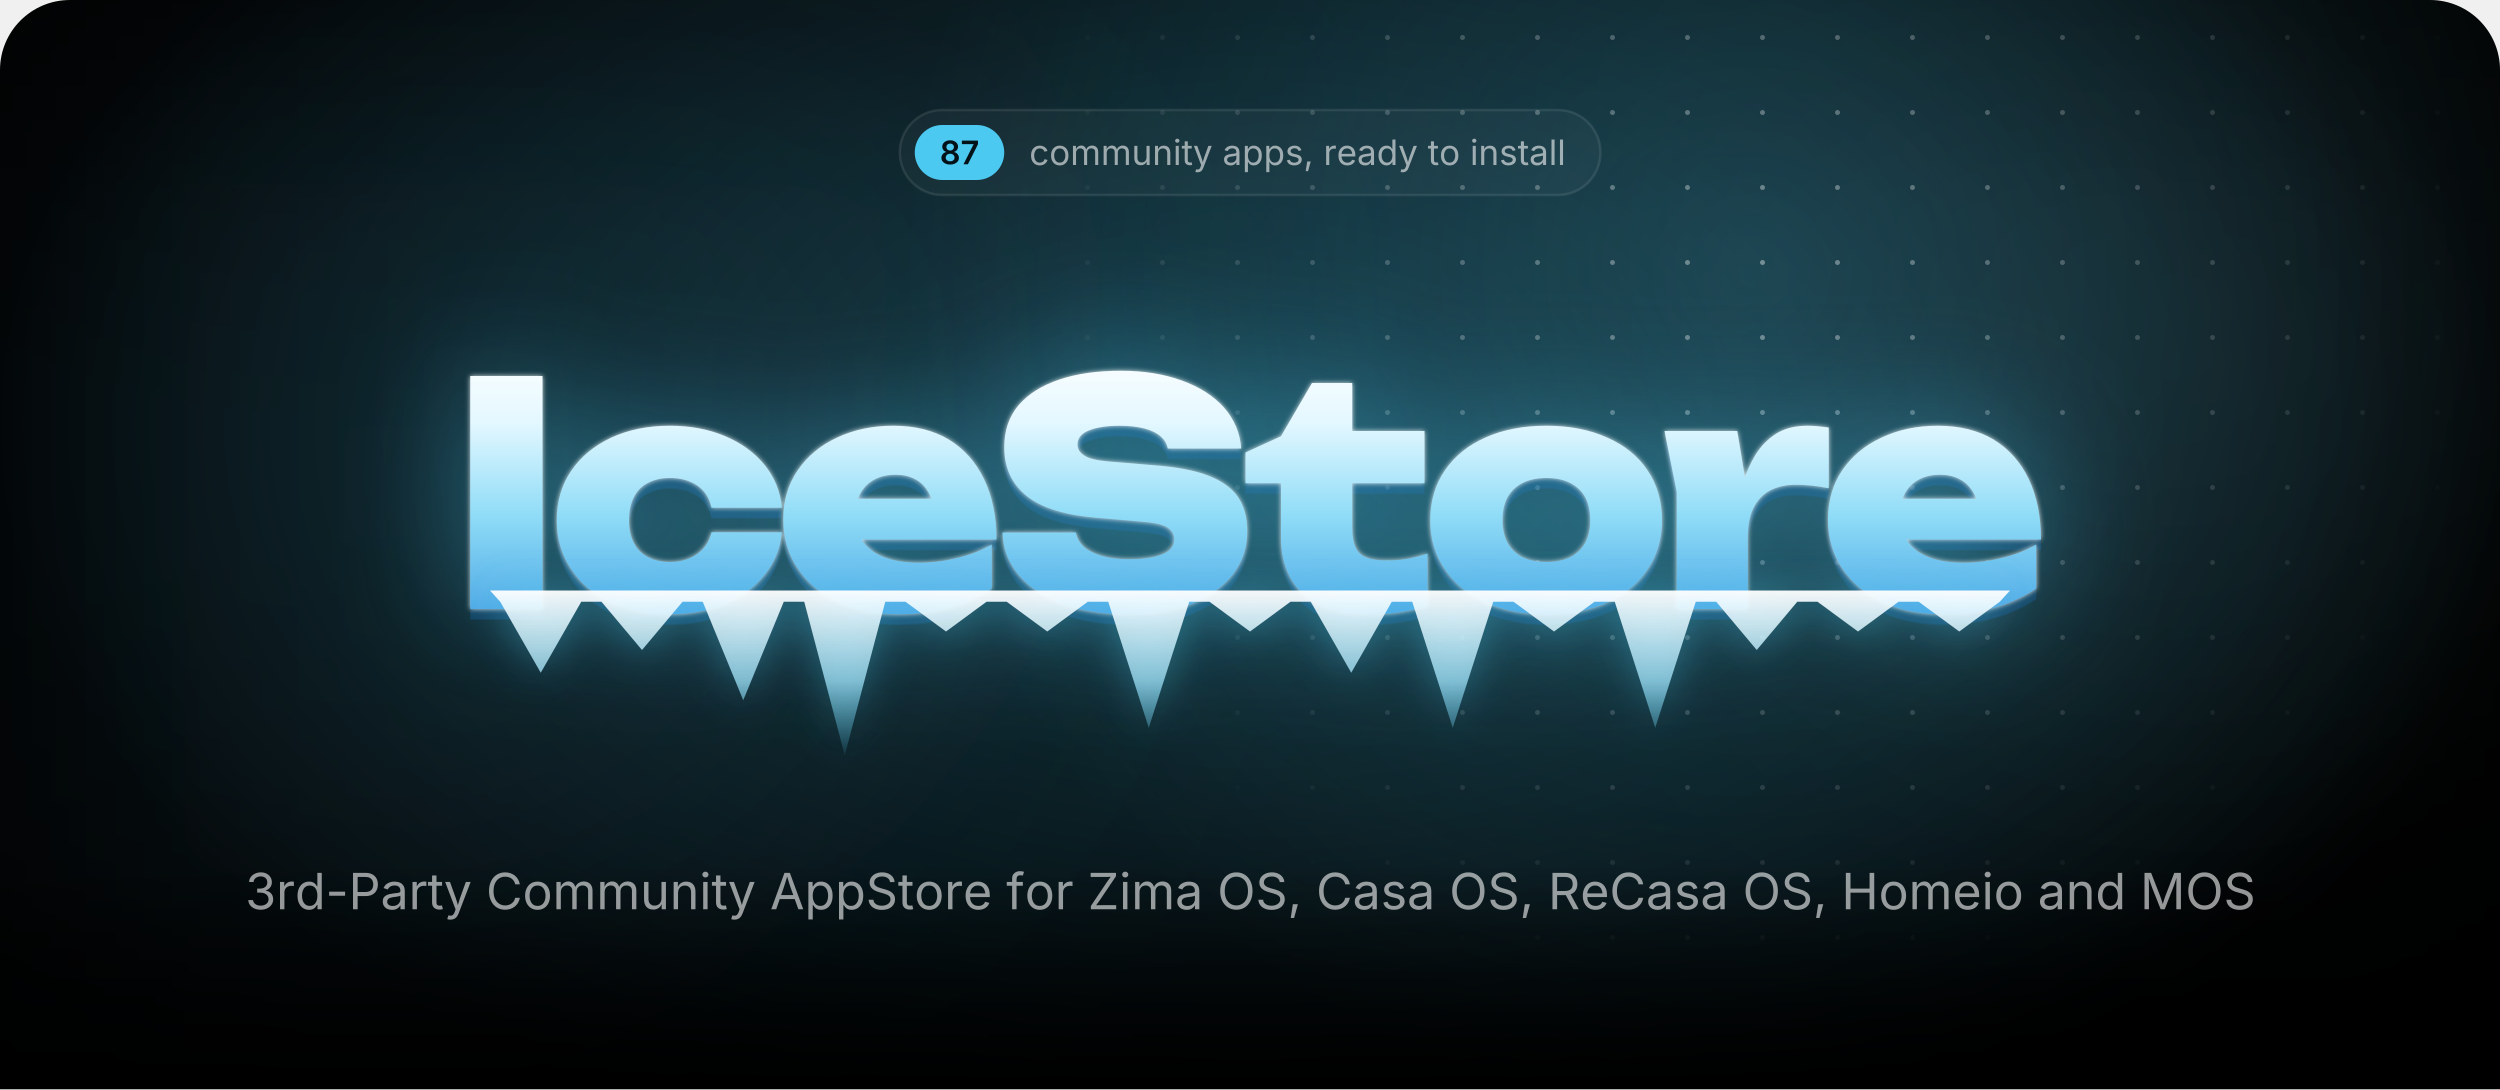
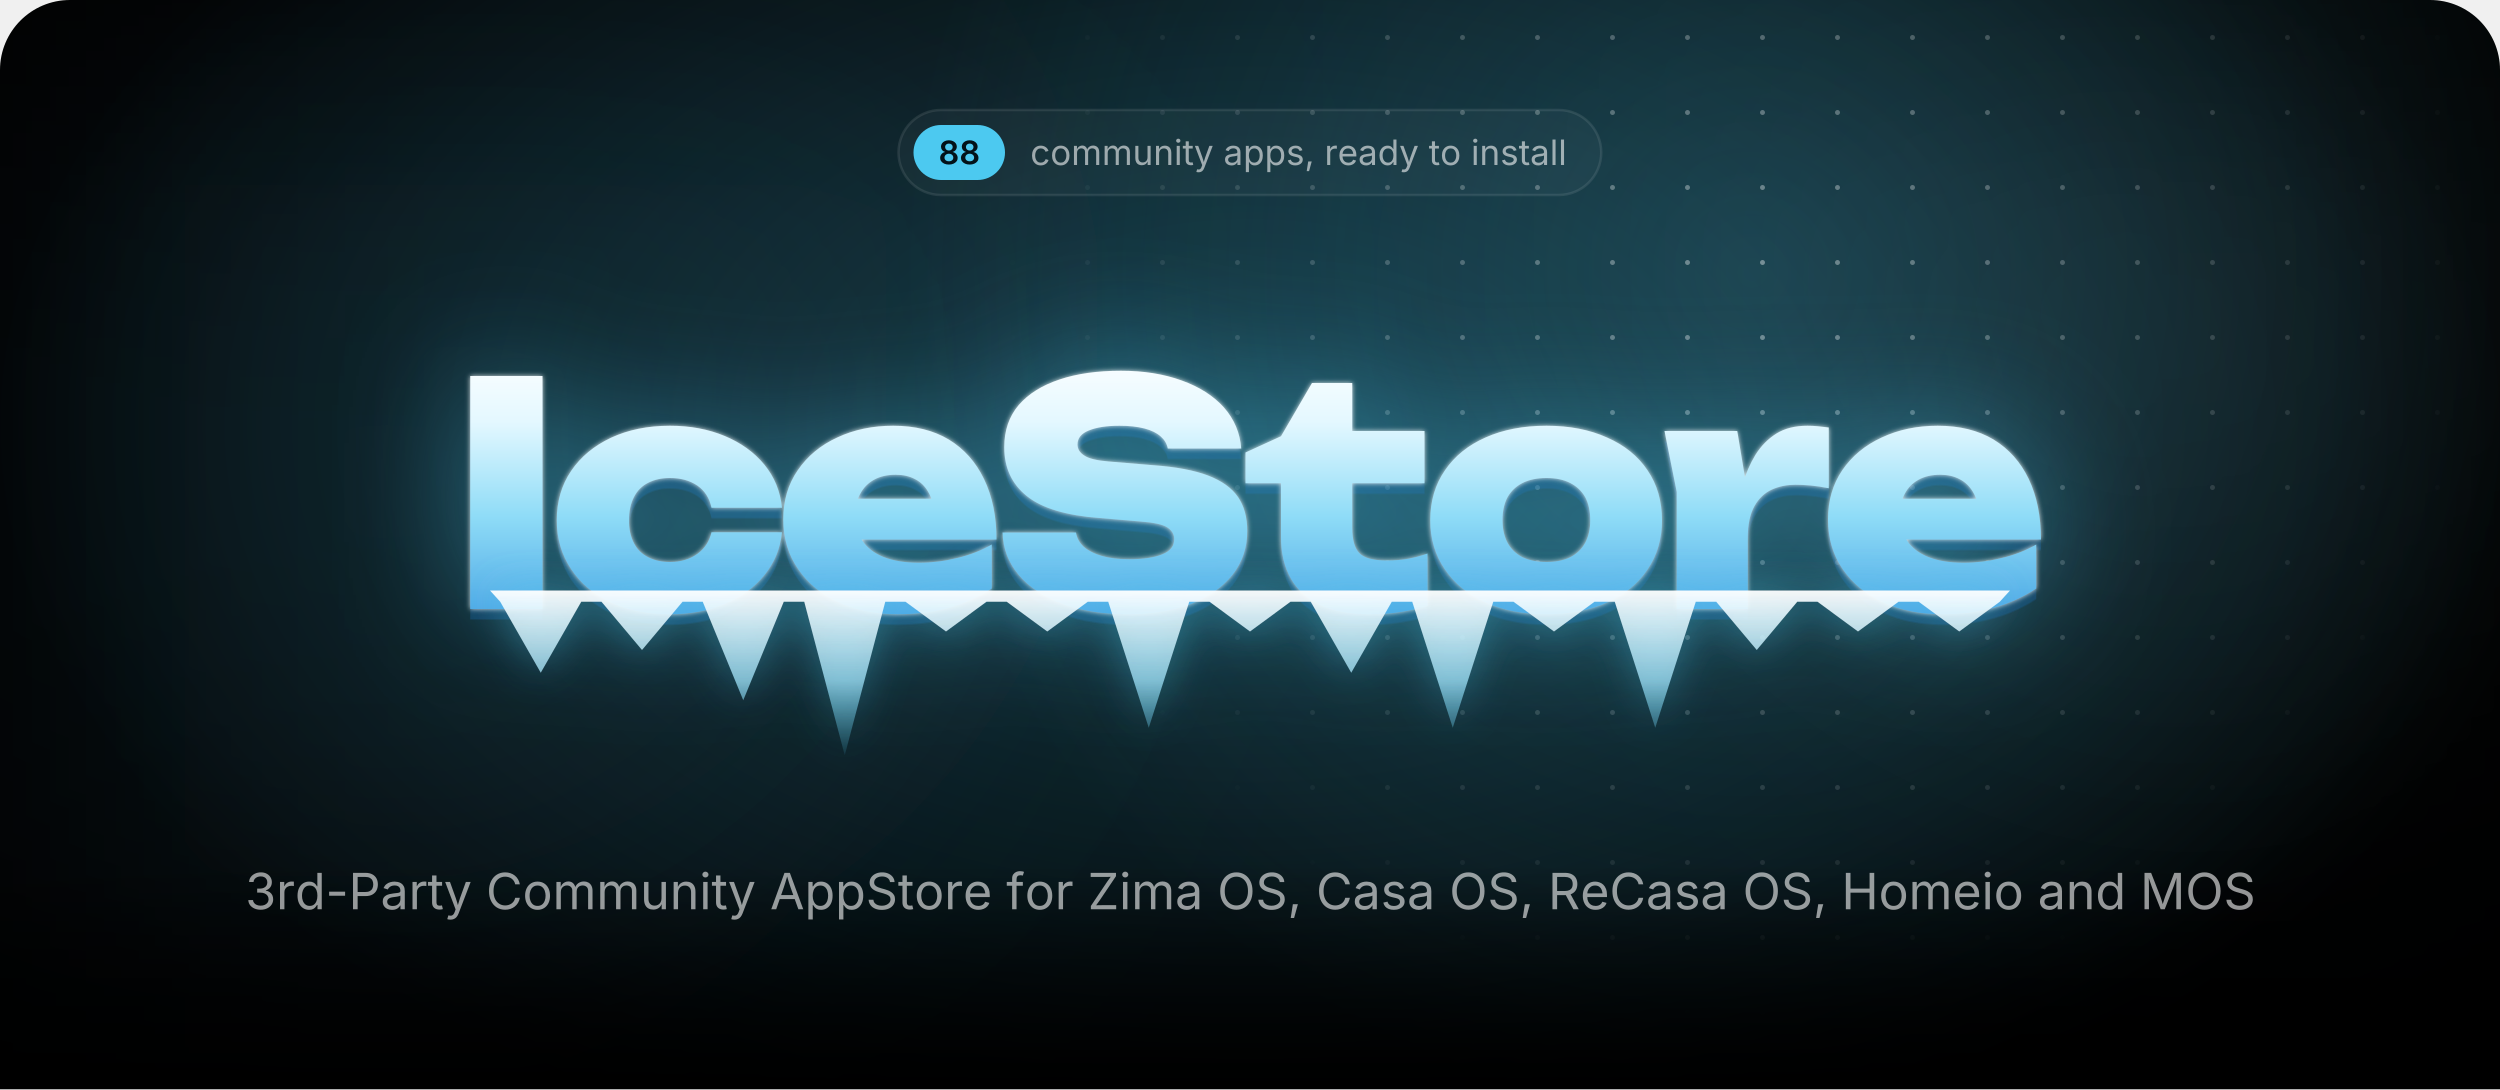
<svg xmlns="http://www.w3.org/2000/svg" width="1000" height="435.7" viewBox="0 0 1000 435.7">
  <style>.blob{transform-box:fill-box;transform-origin:center;animation:drift 22s ease-in-out infinite alternate}.blob+.blob{animation-duration:28s;animation-direction:alternate-reverse}@keyframes drift{to{transform:translate(180px,60px) scale(1.2)}}.spot{animation:spot 18s ease-in-out infinite alternate}@keyframes spot{to{transform:translate(-420px,40px)}}.gl{animation:gl 6s ease-in-out infinite}@keyframes gl{0%,35%{transform:translateX(0)}70%,100%{transform:translateX(1741px)}}.sp{transform-box:fill-box;transform-origin:center;opacity:0;animation:tw 3.2s ease-in-out infinite}@keyframes tw{0%,100%{opacity:0;transform:scale(.3) rotate(0)}50%{opacity:1;transform:scale(1) rotate(45deg)}}@media(prefers-reduced-motion:reduce){*{animation:none!important}}</style>
  <defs>
    <path id="semi.1351" d="M655 -20Q494 -20 369 34Q244 89 174 184Q103 278 103 399Q103 492 144 571Q185 650 256 703Q326 756 414 771V780Q299 806 228 898Q157 991 157 1111Q157 1226 222 1316Q286 1406 398 1458Q511 1510 655 1510Q798 1510 910 1458Q1023 1406 1088 1316Q1153 1226 1153 1111Q1153 991 1082 898Q1010 806 897 780V771Q984 756 1054 703Q1125 650 1166 571Q1208 492 1208 399Q1208 278 1137 184Q1066 89 941 34Q816 -20 655 -20ZM655 186Q739 186 801 215Q863 244 898 296Q932 349 932 418Q932 490 896 544Q860 599 798 631Q735 663 655 663Q575 663 512 632Q449 600 413 545Q377 490 377 418Q377 349 411 297Q445 245 508 216Q571 186 655 186ZM655 865Q724 865 777 893Q830 921 861 970Q892 1020 892 1085Q892 1150 862 1198Q832 1246 778 1273Q725 1300 655 1300Q584 1300 530 1273Q477 1246 448 1198Q418 1150 418 1085Q418 1020 448 970Q478 921 532 893Q586 865 655 865Z" />
-     <path id="semi.1350" d="M185 0 819 1256V1266H83V1490H1097V1260L463 0Z" />
    <path id="regular.586" d="M613 -24Q461 -24 346 48Q232 120 168 250Q104 380 104 552Q104 727 168 858Q232 988 346 1060Q461 1132 613 1132Q694 1132 766 1111Q838 1090 898 1050Q957 1011 1000 954Q1043 896 1066 823L893 774Q881 817 856 853Q831 889 796 916Q760 942 714 956Q668 971 613 971Q501 971 429 912Q357 854 322 759Q287 664 287 552Q287 442 322 348Q357 253 429 195Q501 137 613 137Q669 137 716 152Q763 167 800 194Q836 222 861 260Q886 298 898 343L1070 294Q1048 219 1004 160Q961 102 901 60Q841 19 768 -2Q695 -24 613 -24Z" />
    <path id="regular.790" d="M613 -24Q461 -24 346 48Q232 120 168 250Q104 380 104 552Q104 727 168 858Q232 988 346 1060Q461 1132 613 1132Q766 1132 881 1060Q996 988 1060 858Q1124 727 1124 552Q1124 380 1060 250Q996 120 881 48Q766 -24 613 -24ZM613 137Q726 137 799 195Q872 253 907 348Q942 442 942 552Q942 663 907 758Q872 854 799 912Q726 971 613 971Q501 971 429 912Q357 854 322 759Q287 664 287 552Q287 442 322 348Q357 253 429 195Q501 137 613 137Z" />
    <path id="regular.766" d="M158 0V1118H333L334 868H320Q343 959 392 1018Q442 1078 508 1108Q575 1138 647 1138Q769 1138 844 1063Q920 988 942 866H918Q938 950 991 1011Q1044 1072 1120 1105Q1195 1138 1284 1138Q1381 1138 1461 1096Q1541 1054 1588 969Q1636 884 1636 754V0H1456V749Q1456 870 1388 922Q1320 974 1230 974Q1155 974 1100 942Q1046 911 1016 856Q987 801 987 730V0H807V767Q807 860 745 917Q683 974 588 974Q523 974 466 944Q408 913 373 853Q338 793 338 704V0Z" />
    <path id="regular.915" d="M537 -14Q424 -14 338 32Q253 79 206 173Q158 267 158 408V1118H338V423Q338 294 406 221Q474 148 591 148Q671 148 734 183Q798 218 835 286Q872 353 872 448V1118H1053V0H879V271H903Q851 114 756 50Q660 -14 537 -14Z" />
    <path id="regular.773" d="M338 670V0H158V1118H331L332 847H307Q358 1002 452 1067Q547 1132 674 1132Q787 1132 872 1086Q957 1039 1004 946Q1052 852 1052 710V0H872V695Q872 824 804 897Q737 970 620 970Q540 970 476 935Q412 900 375 833Q338 766 338 670Z" />
    <path id="regular.689" d="M158 0V1118H338V0ZM249 1301Q198 1301 161 1336Q124 1371 124 1420Q124 1470 161 1504Q198 1539 249 1539Q301 1539 338 1504Q375 1470 375 1420Q375 1371 338 1336Q301 1301 249 1301Z" />
    <path id="regular.889" d="M598 1118V964H20V1118ZM188 1384H368V290Q368 215 398 180Q429 146 500 146Q517 146 544 150Q570 154 592 158L629 6Q601 -4 566 -9Q530 -14 495 -14Q350 -14 269 62Q188 139 188 276Z" />
    <path id="regular.998" d="M140 -405 186 -249 205 -254Q260 -268 305 -262Q350 -255 386 -217Q422 -179 449 -99L481 -6L54 1118H251L489 455Q527 351 553 249Q579 147 608 51H542Q571 147 598 250Q624 352 661 455L901 1118H1097L606 -167Q572 -256 524 -314Q477 -371 414 -398Q351 -426 272 -426Q224 -426 189 -419Q154 -412 140 -405Z" />
    <path id="regular.507" d="M471 -26Q365 -26 278 14Q192 54 141 131Q90 208 90 318Q90 414 128 474Q166 534 230 568Q293 603 370 620Q447 637 525 647Q625 660 688 667Q751 674 782 691Q812 708 812 749V755Q812 825 786 874Q760 922 708 948Q656 974 578 974Q498 974 441 949Q384 924 348 886Q313 849 295 810L122 867Q165 969 238 1026Q311 1084 399 1108Q487 1132 573 1132Q629 1132 700 1118Q772 1105 838 1065Q905 1025 948 946Q992 868 992 737V0H815V152H803Q784 113 742 72Q700 30 633 2Q566 -26 471 -26ZM502 133Q602 133 671 172Q740 211 776 274Q812 336 812 404V559Q801 546 764 536Q727 525 680 517Q632 509 588 504Q543 498 517 495Q452 487 396 468Q339 448 305 410Q271 373 271 309Q271 251 301 212Q331 173 383 153Q435 133 502 133Z" />
    <path id="regular.843" d="M158 -418V1118H332V939H352Q371 969 405 1014Q439 1060 503 1096Q567 1132 676 1132Q816 1132 922 1062Q1029 992 1090 862Q1150 733 1150 556Q1150 378 1090 248Q1030 118 924 47Q817 -24 677 -24Q571 -24 506 12Q441 49 406 96Q371 142 352 173H338V-418ZM650 137Q755 137 826 194Q896 250 932 346Q967 441 967 558Q967 674 932 768Q897 861 826 916Q756 971 650 971Q547 971 477 919Q407 867 372 774Q336 682 336 558Q336 434 372 339Q408 244 478 190Q549 137 650 137Z" />
    <path id="regular.871" d="M538 -24Q423 -24 334 10Q244 43 186 109Q128 175 108 271L279 312Q303 220 370 177Q436 134 536 134Q653 134 722 184Q792 234 792 303Q792 361 752 400Q711 438 628 457L442 501Q290 537 216 612Q142 688 142 806Q142 902 196 976Q250 1049 344 1090Q437 1132 556 1132Q671 1132 752 1098Q832 1063 882 1002Q933 942 958 863L795 821Q772 881 718 930Q665 979 557 979Q457 979 390 933Q324 887 324 817Q324 755 369 718Q414 680 512 657L681 617Q833 581 906 506Q979 430 979 315Q979 217 924 140Q868 64 768 20Q669 -24 538 -24Z" />
    <path id="regular.1501" d="M128 -359 216 208H422L266 -359Z" />
    <path id="regular.852" d="M158 0V1118H332V946H344Q375 1031 454 1082Q534 1134 634 1134Q654 1134 682 1133Q709 1132 725 1131V950Q717 952 685 956Q653 960 617 960Q537 960 474 926Q410 893 374 834Q338 776 338 700V0Z" />
    <path id="regular.614" d="M628 -24Q466 -24 348 48Q231 120 168 249Q104 378 104 550Q104 722 166 853Q228 984 342 1058Q455 1132 607 1132Q696 1132 782 1102Q869 1073 940 1008Q1010 942 1052 835Q1094 728 1094 573V498H226V650H997L913 594Q913 704 878 790Q844 875 776 924Q708 972 607 972Q506 972 434 922Q362 873 324 794Q286 714 286 623V522Q286 398 329 312Q372 225 450 180Q527 136 629 136Q695 136 749 155Q803 174 842 212Q881 251 902 308L1076 260Q1050 176 988 112Q926 48 834 12Q743 -24 628 -24Z" />
    <path id="regular.597" d="M577 -24Q438 -24 331 47Q224 118 164 248Q104 378 104 556Q104 733 164 862Q225 992 332 1062Q439 1132 578 1132Q687 1132 751 1096Q815 1060 850 1014Q884 969 902 939H916V1490H1096V0H922V173H902Q884 142 848 96Q813 49 748 12Q684 -24 577 -24ZM604 137Q706 137 776 190Q846 244 882 339Q918 434 918 558Q918 682 882 774Q847 867 777 919Q707 971 604 971Q498 971 428 916Q357 861 322 768Q287 674 287 558Q287 441 322 346Q358 250 429 194Q500 137 604 137Z" />
    <path id="regular.736" d="M338 1490V0H158V1490Z" />
    <path id="regular.1345" d="M635 -20Q489 -20 376 30Q263 80 196 169Q130 258 125 376H317Q323 305 366 254Q408 202 478 174Q547 147 632 147Q726 147 798 180Q871 212 913 271Q955 330 955 407Q955 488 914 550Q874 611 797 646Q720 681 609 681H488V846H609Q696 846 762 878Q829 909 866 966Q903 1023 903 1100Q903 1174 870 1229Q838 1284 778 1314Q718 1345 637 1345Q561 1345 494 1318Q428 1290 386 1239Q343 1188 340 1115H157Q161 1232 227 1321Q293 1410 402 1460Q510 1510 641 1510Q780 1510 880 1454Q981 1398 1035 1307Q1089 1216 1089 1110Q1089 984 1022 896Q956 808 842 774V762Q937 747 1004 698Q1072 649 1108 574Q1143 499 1143 405Q1143 283 1077 187Q1011 91 896 36Q781 -20 635 -20Z" />
    <path id="regular.1459" d="M798 719V553H144V719Z" />
    <path id="regular.375" d="M180 0V1490H690Q864 1490 976 1426Q1089 1363 1144 1256Q1198 1149 1198 1016Q1198 883 1144 775Q1089 667 977 603Q865 539 691 539H330V706H682Q800 706 872 746Q944 787 976 858Q1009 928 1009 1016Q1009 1104 976 1174Q944 1243 872 1283Q799 1323 680 1323H370V0Z" />
    <path id="regular.73" d="M783 -20Q592 -20 442 72Q293 165 208 336Q122 508 122 744Q122 981 208 1152Q293 1324 442 1417Q592 1510 783 1510Q896 1510 996 1477Q1097 1444 1177 1380Q1257 1317 1310 1226Q1364 1136 1384 1021H1194Q1178 1098 1140 1156Q1101 1214 1046 1254Q990 1294 923 1314Q856 1334 783 1334Q649 1334 541 1266Q433 1198 370 1066Q307 935 307 744Q307 554 370 422Q434 291 542 224Q650 156 783 156Q856 156 923 176Q990 197 1046 236Q1101 276 1140 334Q1178 393 1194 469H1384Q1365 355 1312 265Q1258 175 1178 111Q1098 47 998 14Q897 -20 783 -20Z" />
    <path id="regular.2" d="M52 0 593 1490H813L1361 0H1161L845 884Q816 966 778 1088Q739 1211 684 1401H720Q666 1209 626 1084Q587 960 561 884L254 0ZM324 416V582H1089V416Z" />
    <path id="regular.397" d="M657 -26Q496 -26 378 26Q259 78 192 172Q125 265 116 390H311Q319 306 368 252Q417 197 494 170Q570 144 657 144Q758 144 838 177Q919 210 966 270Q1013 330 1013 409Q1013 481 972 526Q932 571 865 600Q798 629 718 651L538 702Q358 753 258 848Q158 943 158 1091Q158 1217 226 1312Q294 1406 410 1458Q526 1510 670 1510Q817 1510 930 1458Q1043 1406 1108 1316Q1174 1227 1178 1114H992Q979 1223 888 1282Q797 1342 664 1342Q568 1342 496 1310Q423 1279 383 1224Q343 1170 343 1100Q343 1022 392 974Q440 927 506 900Q573 874 627 859L776 818Q836 802 908 774Q981 746 1047 700Q1113 653 1156 582Q1198 510 1198 406Q1198 284 1134 186Q1071 88 950 31Q829 -26 657 -26Z" />
    <path id="regular.647" d="M678 1118V964H20V1118ZM240 0V1267Q240 1364 286 1429Q331 1494 404 1527Q477 1560 558 1560Q622 1560 664 1550Q706 1539 726 1530L676 1376Q662 1381 640 1387Q617 1393 579 1393Q496 1393 458 1350Q420 1308 420 1227V0Z" />
    <path id="regular.496" d="M130 0V134L796 1125Q841 1192 892 1260Q943 1327 994 1393L1015 1331Q923 1325 830 1324Q737 1322 645 1322H122V1490H1158V1354L502 379Q454 308 400 237Q347 166 294 97L273 159Q365 165 456 166Q548 168 640 168H1166V0Z" />
    <path id="regular.321" d="M784 -20Q593 -20 444 72Q294 165 208 336Q122 508 122 744Q122 981 208 1152Q294 1324 444 1417Q593 1510 784 1510Q975 1510 1124 1417Q1273 1324 1358 1152Q1444 981 1444 744Q1444 508 1358 336Q1273 165 1124 72Q975 -20 784 -20ZM784 156Q917 156 1024 224Q1132 291 1196 422Q1259 554 1259 744Q1259 936 1196 1068Q1132 1199 1024 1266Q917 1334 784 1334Q650 1334 542 1266Q434 1198 370 1066Q307 935 307 744Q307 554 370 423Q434 292 542 224Q650 156 784 156Z" />
    <path id="regular.384" d="M180 0V1490H690Q864 1490 976 1430Q1089 1371 1144 1267Q1198 1163 1198 1030Q1198 897 1144 795Q1089 693 977 636Q865 578 691 578H286V747H682Q800 747 872 782Q943 816 976 880Q1009 943 1009 1030Q1009 1119 976 1184Q943 1250 871 1286Q799 1323 680 1323H370V0ZM1036 0 676 671H890L1256 0Z" />
    <path id="regular.161" d="M180 0V1490H370V846H1152V1490H1342V0H1152V678H370V0Z" />
    <path id="regular.292" d="M180 0V1490H450L817 550Q830 517 846 468Q863 418 882 360Q900 302 917 244Q934 187 947 138H905Q919 184 936 240Q953 297 972 356Q990 414 1007 465Q1024 516 1037 550L1399 1490H1670V0H1483V851Q1483 897 1484 956Q1484 1015 1486 1080Q1487 1145 1488 1212Q1490 1279 1491 1342H1507Q1486 1273 1462 1202Q1439 1130 1416 1064Q1394 997 1374 942Q1354 887 1340 851L1007 0H842L504 851Q490 886 471 940Q452 993 430 1058Q407 1124 383 1196Q359 1269 334 1342H352Q354 1286 356 1221Q357 1156 358 1090Q359 1023 360 962Q361 900 361 851V0Z" />
    <radialGradient id="glow">
      <stop stop-color="#4cc9f0" stop-opacity=".28" />
      <stop offset="1" stop-color="#4cc9f0" stop-opacity="0" />
    </radialGradient>
    <radialGradient id="cur">
      <stop stop-color="#4cc9f0" stop-opacity=".2" />
      <stop offset=".65" stop-color="#4cc9f0" stop-opacity="0" />
    </radialGradient>
    <radialGradient id="spot">
      <stop stop-color="#fff" />
      <stop offset="1" stop-color="#000" />
    </radialGradient>
    <pattern id="dots" width="30" height="30" patternUnits="userSpaceOnUse">
      <circle cx="15" cy="15" r="1" fill="#fff" fill-opacity=".4" />
    </pattern>
    <mask id="dm">
      <circle class="spot" cx="700" cy="110" r="300" fill="url(#spot)" />
    </mask>
    <linearGradient id="fade" x2="0" y2="1">
      <stop offset="0.793" stop-color="#fff" />
      <stop offset="1" stop-color="#000" />
    </linearGradient>
    <mask id="bf">
      <rect width="1000" height="435.7" fill="url(#fade)" />
    </mask>
    <filter id="blur" filterUnits="userSpaceOnUse" x="-500" y="-500" width="2000" height="1500">
      <feGaussianBlur stdDeviation="90" />
    </filter>
    <linearGradient id="ice" gradientUnits="userSpaceOnUse" x1="0" y1="138" x2="0" y2="256">
      <stop stop-color="#fff" />
      <stop offset=".26" stop-color="#e4f8ff" />
      <stop offset=".58" stop-color="#8fdcf7" />
      <stop offset="1" stop-color="#3d9be0" />
    </linearGradient>
    <linearGradient id="ig" x2="0" y2="1">
      <stop stop-color="#fff" stop-opacity=".95" />
      <stop offset=".55" stop-color="#9fe3fa" stop-opacity=".75" />
      <stop offset="1" stop-color="#4cc9f0" stop-opacity=".1" />
    </linearGradient>
    <linearGradient id="gl">
      <stop stop-color="#fff" stop-opacity="0" />
      <stop offset=".5" stop-color="#fff" stop-opacity=".95" />
      <stop offset="1" stop-color="#fff" stop-opacity="0" />
    </linearGradient>
    <clipPath id="wc">
      <path d="M188.1 150.4H217V243.6H188.1ZM312.8 212.9Q311.8 222.7 305.7 230.1Q299.7 237.5 289.9 241.6Q280.1 245.7 268 245.7Q254.7 245.7 244.4 241Q234.2 236.3 228.5 227.7Q222.7 219.1 222.7 208.1Q222.7 196.8 228.5 188.3Q234.2 179.9 244.4 175.1Q254.7 170.3 268 170.3Q280.1 170.3 289.9 174.4Q299.7 178.5 305.7 185.8Q311.8 193.2 312.8 203.1H284.6Q283.4 197.3 278.9 194.2Q274.4 191.2 268 191.2Q263 191.2 259.3 193.1Q255.5 195 253.6 198.8Q251.6 202.6 251.6 208.1Q251.6 213.5 253.6 217.3Q255.5 221 259.3 222.9Q263 224.8 268 224.8Q274.4 224.8 278.9 221.6Q283.4 218.3 284.6 212.9ZM359 245.7Q345.9 245.7 335.6 241Q325.2 236.3 319.3 227.7Q313.3 219.1 313.3 207.7Q313.3 196.5 319.1 188.1Q324.9 179.6 334.9 175Q344.9 170.3 357.3 170.3Q370.3 170.3 379.5 175.8Q388.7 181.4 393.6 191.6Q398.6 201.9 398.6 215.8H336.6V199.5H382.2L373.8 205.1Q373.3 200.2 371.3 196.8Q369.4 193.4 366.1 191.7Q362.8 189.9 358.3 189.9Q353.2 189.9 349.6 191.9Q346 193.9 344.1 197.5Q342.1 201 342.1 205.5Q342.1 211.8 344.9 216.2Q347.7 220.5 353.4 222.8Q359.2 225.1 367.6 225.1Q375.3 225.1 382.9 223.2Q390.5 221.4 396.7 217.8V235.4Q389.1 240.4 379.7 243.1Q370.3 245.7 359 245.7ZM401 213H430.4Q430.9 216.3 433.5 218.7Q436.2 221.1 440.8 222.4Q445.4 223.7 451.6 223.7Q460.2 223.7 465 221.7Q469.7 219.8 469.7 215.7Q469.7 212.8 467 211Q464.3 209.2 456.2 208.6L439.8 207.2Q419.7 205.7 410.7 198.4Q401.7 191.2 401.7 178.9Q401.7 168.8 407.5 162Q413.3 155.3 423.8 151.8Q434.2 148.3 448.4 148.3Q462 148.3 472.7 152.2Q483.3 156 489.6 163Q495.8 170.1 496.5 179.4H467.1Q466.6 176.6 464.3 174.6Q462 172.5 457.8 171.4Q453.6 170.3 447.8 170.3Q440.1 170.3 435.5 172.2Q431 174 431 177.8Q431 180.5 433.7 182.2Q436.3 184 443.5 184.6L461.5 186.1Q475 187.1 483.2 190.2Q491.5 193.4 495.2 198.8Q498.9 204.2 498.9 212.4Q498.9 222.4 493 229.9Q487 237.4 476.3 241.6Q465.5 245.7 451.1 245.7Q436.3 245.7 425.1 241.6Q414 237.5 407.6 230.1Q401.3 222.7 401 213ZM498.2 193.3V181L512.4 174.5L524.8 153.2H540.9V172.4H569.8V193.3H540.9V211.1Q540.9 218.3 543.7 221.2Q546.5 224.2 554.7 224.2Q559.8 224.2 563.8 223.4Q567.8 222.6 571 221.4V242.4Q567 243.6 560.9 244.7Q554.9 245.7 548.1 245.7Q536 245.7 528.1 242Q520.2 238.3 516.3 231.3Q512.4 224.4 512.4 214.9V193.3ZM618.5 245.7Q604.7 245.7 594.2 241Q583.8 236.3 578 227.8Q572.1 219.3 572.1 208.1Q572.1 196.6 578 188.1Q583.8 179.6 594.2 175Q604.7 170.3 618.6 170.3Q632.4 170.3 642.8 175Q653.3 179.6 659 188.1Q664.8 196.6 664.8 208.1Q664.8 219.3 659 227.8Q653.3 236.3 642.8 241Q632.4 245.7 618.5 245.7ZM618.6 224.8Q624.2 224.8 628.1 222.9Q632 220.9 634.1 217.1Q636.1 213.3 636.1 208.1Q636.1 202.7 634.1 198.9Q632 195.2 628.1 193.2Q624.2 191.2 618.6 191.2Q613 191.2 609 193.2Q605.1 195.2 603 198.9Q601 202.7 601 208Q601 213.3 603 217.1Q605.1 220.9 609 222.9Q613 224.8 618.6 224.8ZM665.8 172.4H694.9L699.1 197.6V243.6H670.7V196.8ZM731.5 171V195.3Q727.6 194.5 724.3 194.2Q721 193.9 718.2 193.9Q713.1 193.9 708.8 195.8Q704.4 197.8 701.8 202.4Q699.1 207.1 699.1 215.3L693.9 208.8Q695 201.1 696.9 194.2Q698.9 187.3 702.2 181.9Q705.6 176.5 710.6 173.4Q715.6 170.3 723 170.3Q725 170.3 727.1 170.5Q729.2 170.7 731.5 171ZM776.9 245.7Q763.7 245.7 753.4 241Q743.1 236.3 737.1 227.7Q731.2 219.1 731.2 207.7Q731.2 196.5 736.9 188.1Q742.7 179.6 752.7 175Q762.7 170.3 775.1 170.3Q788.2 170.3 797.4 175.8Q806.6 181.4 811.5 191.6Q816.4 201.9 816.4 215.8H754.4V199.5H800L791.7 205.1Q791.2 200.2 789.2 196.8Q787.2 193.4 783.9 191.7Q780.6 189.9 776.1 189.9Q771 189.9 767.4 191.9Q763.8 193.9 761.9 197.5Q760 201 760 205.5Q760 211.8 762.8 216.2Q765.6 220.5 771.3 222.8Q777 225.1 785.5 225.1Q793.2 225.1 800.7 223.2Q808.3 221.4 814.5 217.8V235.4Q807 240.4 797.6 243.1Q788.2 245.7 776.9 245.7Z" />
    </clipPath>
    <filter id="frost" x="-20%" y="-60%" width="140%" height="220%" color-interpolation-filters="sRGB">
      <feGaussianBlur in="SourceAlpha" stdDeviation="1" result="a" />
      <feFlood flood-color="#fff" flood-opacity=".85" />
      <feComposite in2="a" operator="in" result="s1" />
      <feGaussianBlur in="SourceAlpha" stdDeviation="25.2" result="b" />
      <feFlood flood-color="#4cc9f0" flood-opacity=".5" />
      <feComposite in2="b" operator="in" result="s2" />
      <feOffset in="SourceAlpha" dy="4.2" result="c" />
      <feFlood flood-color="#125696" flood-opacity=".4" />
      <feComposite in2="c" operator="in" result="s3" />
      <feMerge>
        <feMergeNode in="s3" />
        <feMergeNode in="s2" />
        <feMergeNode in="s1" />
        <feMergeNode in="SourceGraphic" />
      </feMerge>
    </filter>
    <filter id="drip" x="-10%" y="-60%" width="120%" height="220%">
      <feGaussianBlur in="SourceAlpha" stdDeviation="8.4" result="b" />
      <feFlood flood-color="#4cc9f0" flood-opacity=".45" />
      <feComposite in2="b" operator="in" />
      <feMerge>
        <feMergeNode />
        <feMergeNode in="SourceGraphic" />
      </feMerge>
    </filter>
    <clipPath id="pg">
      <path d="M0,28 A28,28 0 0 1 28,0 H972 A28,28 0 0 1 1000,28 V435.7 A0,0 0 0 1 1000,435.7 H0 A0,0 0 0 1 0,435.7 Z" />
    </clipPath>
  </defs>
  <g clip-path="url(#pg)">
    <rect x="0" y="0" width="1000" height="435.7" rx="0" fill="#000" />
    <g mask="url(#bf)">
      <ellipse cx="500" cy="170" rx="500" ry="310" fill="url(#glow)" />
      <circle class="blob" cx="140" cy="140" r="260" fill="#4cc9f0" fill-opacity=".1" filter="url(#blur)" />
      <circle class="blob" cx="900" cy="40" r="220" fill="#a5e8ff" fill-opacity=".08" filter="url(#blur)" />
      <circle class="spot" cx="700" cy="110" r="520" fill="url(#cur)" />
      <rect width="1000" height="435.7" fill="url(#dots)" mask="url(#dm)" />
    </g>
-     <rect x="359.9" y="44" width="280.3" height="34" rx="17" fill="rgba(255,255,255,.035)" stroke="rgba(255,255,255,.09)" />
-     <rect x="365.9" y="50" width="35.8" height="22" rx="11" fill="#4cc9f0" />
-     <g fill="#031219" transform="translate(375.9,65.7) scale(0.00635,-0.00635)">
+     <rect x="359.4" y="44" width="281.1" height="34" rx="17" fill="rgba(255,255,255,.035)" stroke="rgba(255,255,255,.09)" />
+     <rect x="365.4" y="50" width="36.6" height="22" rx="11" fill="#4cc9f0" />
+     <g fill="#031219" transform="translate(375.4,65.7) scale(0.00635,-0.00635)">
      <use href="#semi.1351" x="0" />
-       <use href="#semi.1350" x="1311" />
-     </g>
-     <g fill="rgba(255,255,255,.58)" transform="translate(411.7,66) scale(0.00684,-0.00684)">
+       <use href="#semi.1351" x="1311" />
+     </g>
+     <g fill="rgba(255,255,255,.58)" transform="translate(412.1,66) scale(0.00684,-0.00684)">
      <use href="#regular.586" x="0" />
      <use href="#regular.790" x="1170" />
      <use href="#regular.766" x="2398" />
      <use href="#regular.766" x="4192" />
      <use href="#regular.915" x="5986" />
      <use href="#regular.773" x="7197" />
      <use href="#regular.689" x="8407" />
      <use href="#regular.889" x="8903" />
      <use href="#regular.998" x="9573" />
      <use href="#regular.507" x="11300" />
      <use href="#regular.843" x="12450" />
      <use href="#regular.843" x="13704" />
      <use href="#regular.871" x="14958" />
      <use href="#regular.1501" x="16039" />
      <use href="#regular.852" x="17205" />
      <use href="#regular.614" x="17976" />
      <use href="#regular.507" x="19170" />
      <use href="#regular.597" x="20320" />
      <use href="#regular.998" x="21574" />
      <use href="#regular.889" x="23301" />
      <use href="#regular.790" x="23971" />
      <use href="#regular.689" x="25775" />
      <use href="#regular.773" x="26271" />
      <use href="#regular.871" x="27481" />
      <use href="#regular.889" x="28562" />
      <use href="#regular.507" x="29232" />
      <use href="#regular.736" x="30382" />
      <use href="#regular.736" x="30878" />
    </g>
    <g filter="url(#frost)">
      <path fill="url(#ice)" d="M188.1 150.4H217V243.6H188.1ZM312.8 212.9Q311.8 222.7 305.7 230.1Q299.7 237.5 289.9 241.6Q280.1 245.7 268 245.7Q254.7 245.7 244.4 241Q234.2 236.3 228.5 227.7Q222.7 219.1 222.7 208.1Q222.7 196.8 228.5 188.3Q234.2 179.9 244.4 175.1Q254.7 170.3 268 170.3Q280.1 170.3 289.9 174.4Q299.7 178.5 305.7 185.8Q311.8 193.2 312.8 203.1H284.6Q283.4 197.3 278.9 194.2Q274.4 191.2 268 191.2Q263 191.2 259.3 193.1Q255.5 195 253.6 198.8Q251.6 202.6 251.6 208.1Q251.6 213.5 253.6 217.3Q255.5 221 259.3 222.9Q263 224.8 268 224.8Q274.4 224.8 278.9 221.6Q283.4 218.3 284.6 212.9ZM359 245.7Q345.9 245.7 335.6 241Q325.2 236.3 319.3 227.7Q313.3 219.1 313.3 207.7Q313.3 196.5 319.1 188.1Q324.9 179.6 334.9 175Q344.9 170.3 357.3 170.3Q370.3 170.3 379.5 175.8Q388.7 181.4 393.6 191.6Q398.6 201.9 398.6 215.8H336.6V199.5H382.2L373.8 205.1Q373.3 200.2 371.3 196.8Q369.4 193.4 366.1 191.7Q362.8 189.9 358.3 189.9Q353.2 189.9 349.6 191.9Q346 193.9 344.1 197.5Q342.1 201 342.1 205.5Q342.1 211.8 344.9 216.2Q347.7 220.5 353.4 222.8Q359.2 225.1 367.6 225.1Q375.3 225.1 382.9 223.2Q390.5 221.4 396.7 217.8V235.4Q389.1 240.4 379.7 243.1Q370.3 245.7 359 245.7ZM401 213H430.4Q430.9 216.3 433.5 218.7Q436.2 221.1 440.8 222.4Q445.4 223.7 451.6 223.7Q460.2 223.7 465 221.7Q469.7 219.8 469.7 215.7Q469.7 212.8 467 211Q464.3 209.2 456.2 208.6L439.8 207.2Q419.7 205.7 410.7 198.4Q401.7 191.2 401.7 178.9Q401.7 168.8 407.5 162Q413.3 155.3 423.8 151.8Q434.2 148.3 448.4 148.3Q462 148.3 472.7 152.2Q483.3 156 489.6 163Q495.8 170.1 496.5 179.4H467.1Q466.6 176.6 464.3 174.6Q462 172.5 457.8 171.4Q453.6 170.3 447.8 170.3Q440.1 170.3 435.5 172.2Q431 174 431 177.8Q431 180.5 433.7 182.2Q436.3 184 443.5 184.6L461.5 186.1Q475 187.1 483.2 190.2Q491.5 193.4 495.2 198.8Q498.9 204.2 498.9 212.4Q498.9 222.4 493 229.9Q487 237.4 476.3 241.6Q465.5 245.7 451.1 245.7Q436.3 245.7 425.1 241.6Q414 237.5 407.6 230.1Q401.3 222.7 401 213ZM498.2 193.3V181L512.4 174.5L524.8 153.2H540.9V172.4H569.8V193.3H540.9V211.1Q540.9 218.3 543.7 221.2Q546.5 224.2 554.7 224.2Q559.8 224.2 563.8 223.4Q567.8 222.6 571 221.4V242.4Q567 243.6 560.9 244.7Q554.9 245.7 548.1 245.7Q536 245.7 528.1 242Q520.2 238.3 516.3 231.3Q512.4 224.4 512.4 214.9V193.3ZM618.5 245.7Q604.7 245.7 594.2 241Q583.8 236.3 578 227.8Q572.1 219.3 572.1 208.1Q572.1 196.6 578 188.1Q583.8 179.6 594.2 175Q604.7 170.3 618.6 170.3Q632.4 170.3 642.8 175Q653.3 179.6 659 188.1Q664.8 196.6 664.8 208.1Q664.8 219.3 659 227.8Q653.3 236.3 642.8 241Q632.4 245.7 618.5 245.7ZM618.6 224.8Q624.2 224.8 628.1 222.9Q632 220.9 634.1 217.1Q636.1 213.3 636.1 208.1Q636.1 202.7 634.1 198.9Q632 195.2 628.1 193.2Q624.2 191.2 618.6 191.2Q613 191.2 609 193.2Q605.1 195.2 603 198.9Q601 202.7 601 208Q601 213.3 603 217.1Q605.1 220.9 609 222.9Q613 224.8 618.6 224.8ZM665.8 172.4H694.9L699.1 197.6V243.6H670.7V196.8ZM731.5 171V195.3Q727.6 194.5 724.3 194.2Q721 193.9 718.2 193.9Q713.1 193.9 708.8 195.8Q704.4 197.8 701.8 202.4Q699.1 207.1 699.1 215.3L693.9 208.8Q695 201.1 696.9 194.2Q698.9 187.3 702.2 181.9Q705.6 176.5 710.6 173.4Q715.6 170.3 723 170.3Q725 170.3 727.1 170.5Q729.2 170.7 731.5 171ZM776.9 245.7Q763.7 245.7 753.4 241Q743.1 236.3 737.1 227.7Q731.2 219.1 731.2 207.7Q731.2 196.5 736.9 188.1Q742.7 179.6 752.7 175Q762.7 170.3 775.1 170.3Q788.2 170.3 797.4 175.8Q806.6 181.4 811.5 191.6Q816.4 201.9 816.4 215.8H754.4V199.5H800L791.7 205.1Q791.2 200.2 789.2 196.8Q787.2 193.4 783.9 191.7Q780.6 189.9 776.1 189.9Q771 189.9 767.4 191.9Q763.8 193.9 761.9 197.5Q760 201 760 205.5Q760 211.8 762.8 216.2Q765.6 220.5 771.3 222.8Q777 225.1 785.5 225.1Q793.2 225.1 800.7 223.2Q808.3 221.4 814.5 217.8V235.4Q807 240.4 797.6 243.1Q788.2 245.7 776.9 245.7Z" />
    </g>
    <g clip-path="url(#wc)">
      <g class="gl">
        <g transform="translate(52.8,0) skewX(-15)">
          <rect x="-518.9" y="118" width="399.4" height="158" rx="0" fill="url(#gl)" />
        </g>
      </g>
    </g>
    <polygon points="196,236.2 200.1,240.7 216.3,269.1 232.5,240.7 240.6,240.7 256.8,260 273,240.7 281.1,240.7 297.3,280.1 313.5,240.7 321.7,240.7 337.9,302.1 354.1,240.7 362.2,240.7 378.4,252.6 394.6,240.7 402.7,240.7 418.9,252.6 435.1,240.7 443.3,240.7 459.5,291.1 475.7,240.7 483.8,240.7 500,252.6 516.2,240.7 524.3,240.7 540.5,269.1 556.7,240.7 564.9,240.7 581.1,291.1 597.3,240.7 605.4,240.7 621.6,252.6 637.8,240.7 645.9,240.7 662.1,291.1 678.3,240.7 686.5,240.7 702.7,260 718.9,240.7 727,240.7 743.2,252.6 759.4,240.7 767.5,240.7 783.7,252.6 799.9,240.7 804,236.2" fill="url(#ig)" filter="url(#drip)" />
    <polygon class="sp" style="animation-delay:0s" fill="#fff" points="171.4,123.8 173.3,132.5 181.9,134.4 173.3,136.3 171.4,145 169.5,136.3 160.8,134.4 169.5,132.5" />
    <polygon class="sp" style="animation-delay:0.9s" fill="#fff" points="337.8,114.4 339.7,123.1 348.3,125 339.7,126.9 337.8,135.5 335.9,126.9 327.2,125 335.9,123.1" />
    <polygon class="sp" style="animation-delay:1.7s" fill="#fff" points="491.4,109.7 493.3,118.3 501.9,120.2 493.3,122.1 491.4,130.8 489.5,122.1 480.8,120.2 489.5,118.3" />
    <polygon class="sp" style="animation-delay:0.4s" fill="#fff" points="651.4,119.1 653.3,127.8 661.9,129.7 653.3,131.6 651.4,140.2 649.5,131.6 640.8,129.7 649.5,127.8" />
    <polygon class="sp" style="animation-delay:2.2s" fill="#fff" points="824.2,126.2 826.1,134.9 834.7,136.8 826.1,138.7 824.2,147.3 822.3,138.7 813.6,136.8 822.3,134.9" />
    <polygon class="sp" style="animation-delay:1.3s" fill="#fff" points="574.6,277.3 576.5,285.9 585.1,287.8 576.5,289.7 574.6,298.4 572.7,289.7 564,287.8 572.7,285.9" />
    <g fill="rgba(255,255,255,.58)" transform="translate(98.1,363.7) scale(0.00977,-0.00977)">
      <use href="#regular.1345" x="0" />
      <use href="#regular.852" x="1265" />
      <use href="#regular.597" x="2036" />
      <use href="#regular.1459" x="3290" />
      <use href="#regular.375" x="4232" />
      <use href="#regular.507" x="5540" />
      <use href="#regular.852" x="6690" />
      <use href="#regular.889" x="7461" />
      <use href="#regular.998" x="8131" />
      <use href="#regular.73" x="9858" />
      <use href="#regular.790" x="11354" />
      <use href="#regular.766" x="12582" />
      <use href="#regular.766" x="14376" />
      <use href="#regular.915" x="16170" />
      <use href="#regular.773" x="17381" />
      <use href="#regular.689" x="18591" />
      <use href="#regular.889" x="19087" />
      <use href="#regular.998" x="19757" />
      <use href="#regular.2" x="21484" />
      <use href="#regular.843" x="22897" />
      <use href="#regular.843" x="24151" />
      <use href="#regular.397" x="25405" />
      <use href="#regular.889" x="26719" />
      <use href="#regular.790" x="27389" />
      <use href="#regular.852" x="28617" />
      <use href="#regular.614" x="29388" />
      <use href="#regular.647" x="31158" />
      <use href="#regular.790" x="31916" />
      <use href="#regular.852" x="33144" />
      <use href="#regular.496" x="34491" />
      <use href="#regular.689" x="35779" />
      <use href="#regular.766" x="36275" />
      <use href="#regular.507" x="38069" />
      <use href="#regular.321" x="39795" />
      <use href="#regular.397" x="41361" />
      <use href="#regular.1501" x="42675" />
      <use href="#regular.73" x="43841" />
      <use href="#regular.507" x="45337" />
      <use href="#regular.871" x="46487" />
      <use href="#regular.507" x="47568" />
      <use href="#regular.321" x="49294" />
      <use href="#regular.397" x="50860" />
      <use href="#regular.1501" x="52174" />
      <use href="#regular.384" x="53340" />
      <use href="#regular.614" x="54658" />
      <use href="#regular.73" x="55852" />
      <use href="#regular.507" x="57348" />
      <use href="#regular.871" x="58498" />
      <use href="#regular.507" x="59579" />
      <use href="#regular.321" x="61305" />
      <use href="#regular.397" x="62871" />
      <use href="#regular.1501" x="64185" />
      <use href="#regular.161" x="65351" />
      <use href="#regular.790" x="66873" />
      <use href="#regular.766" x="68101" />
      <use href="#regular.614" x="69895" />
      <use href="#regular.689" x="71089" />
      <use href="#regular.790" x="71585" />
      <use href="#regular.507" x="73389" />
      <use href="#regular.773" x="74539" />
      <use href="#regular.597" x="75749" />
      <use href="#regular.292" x="77579" />
      <use href="#regular.321" x="79429" />
      <use href="#regular.397" x="80995" />
    </g>
  </g>
</svg>
